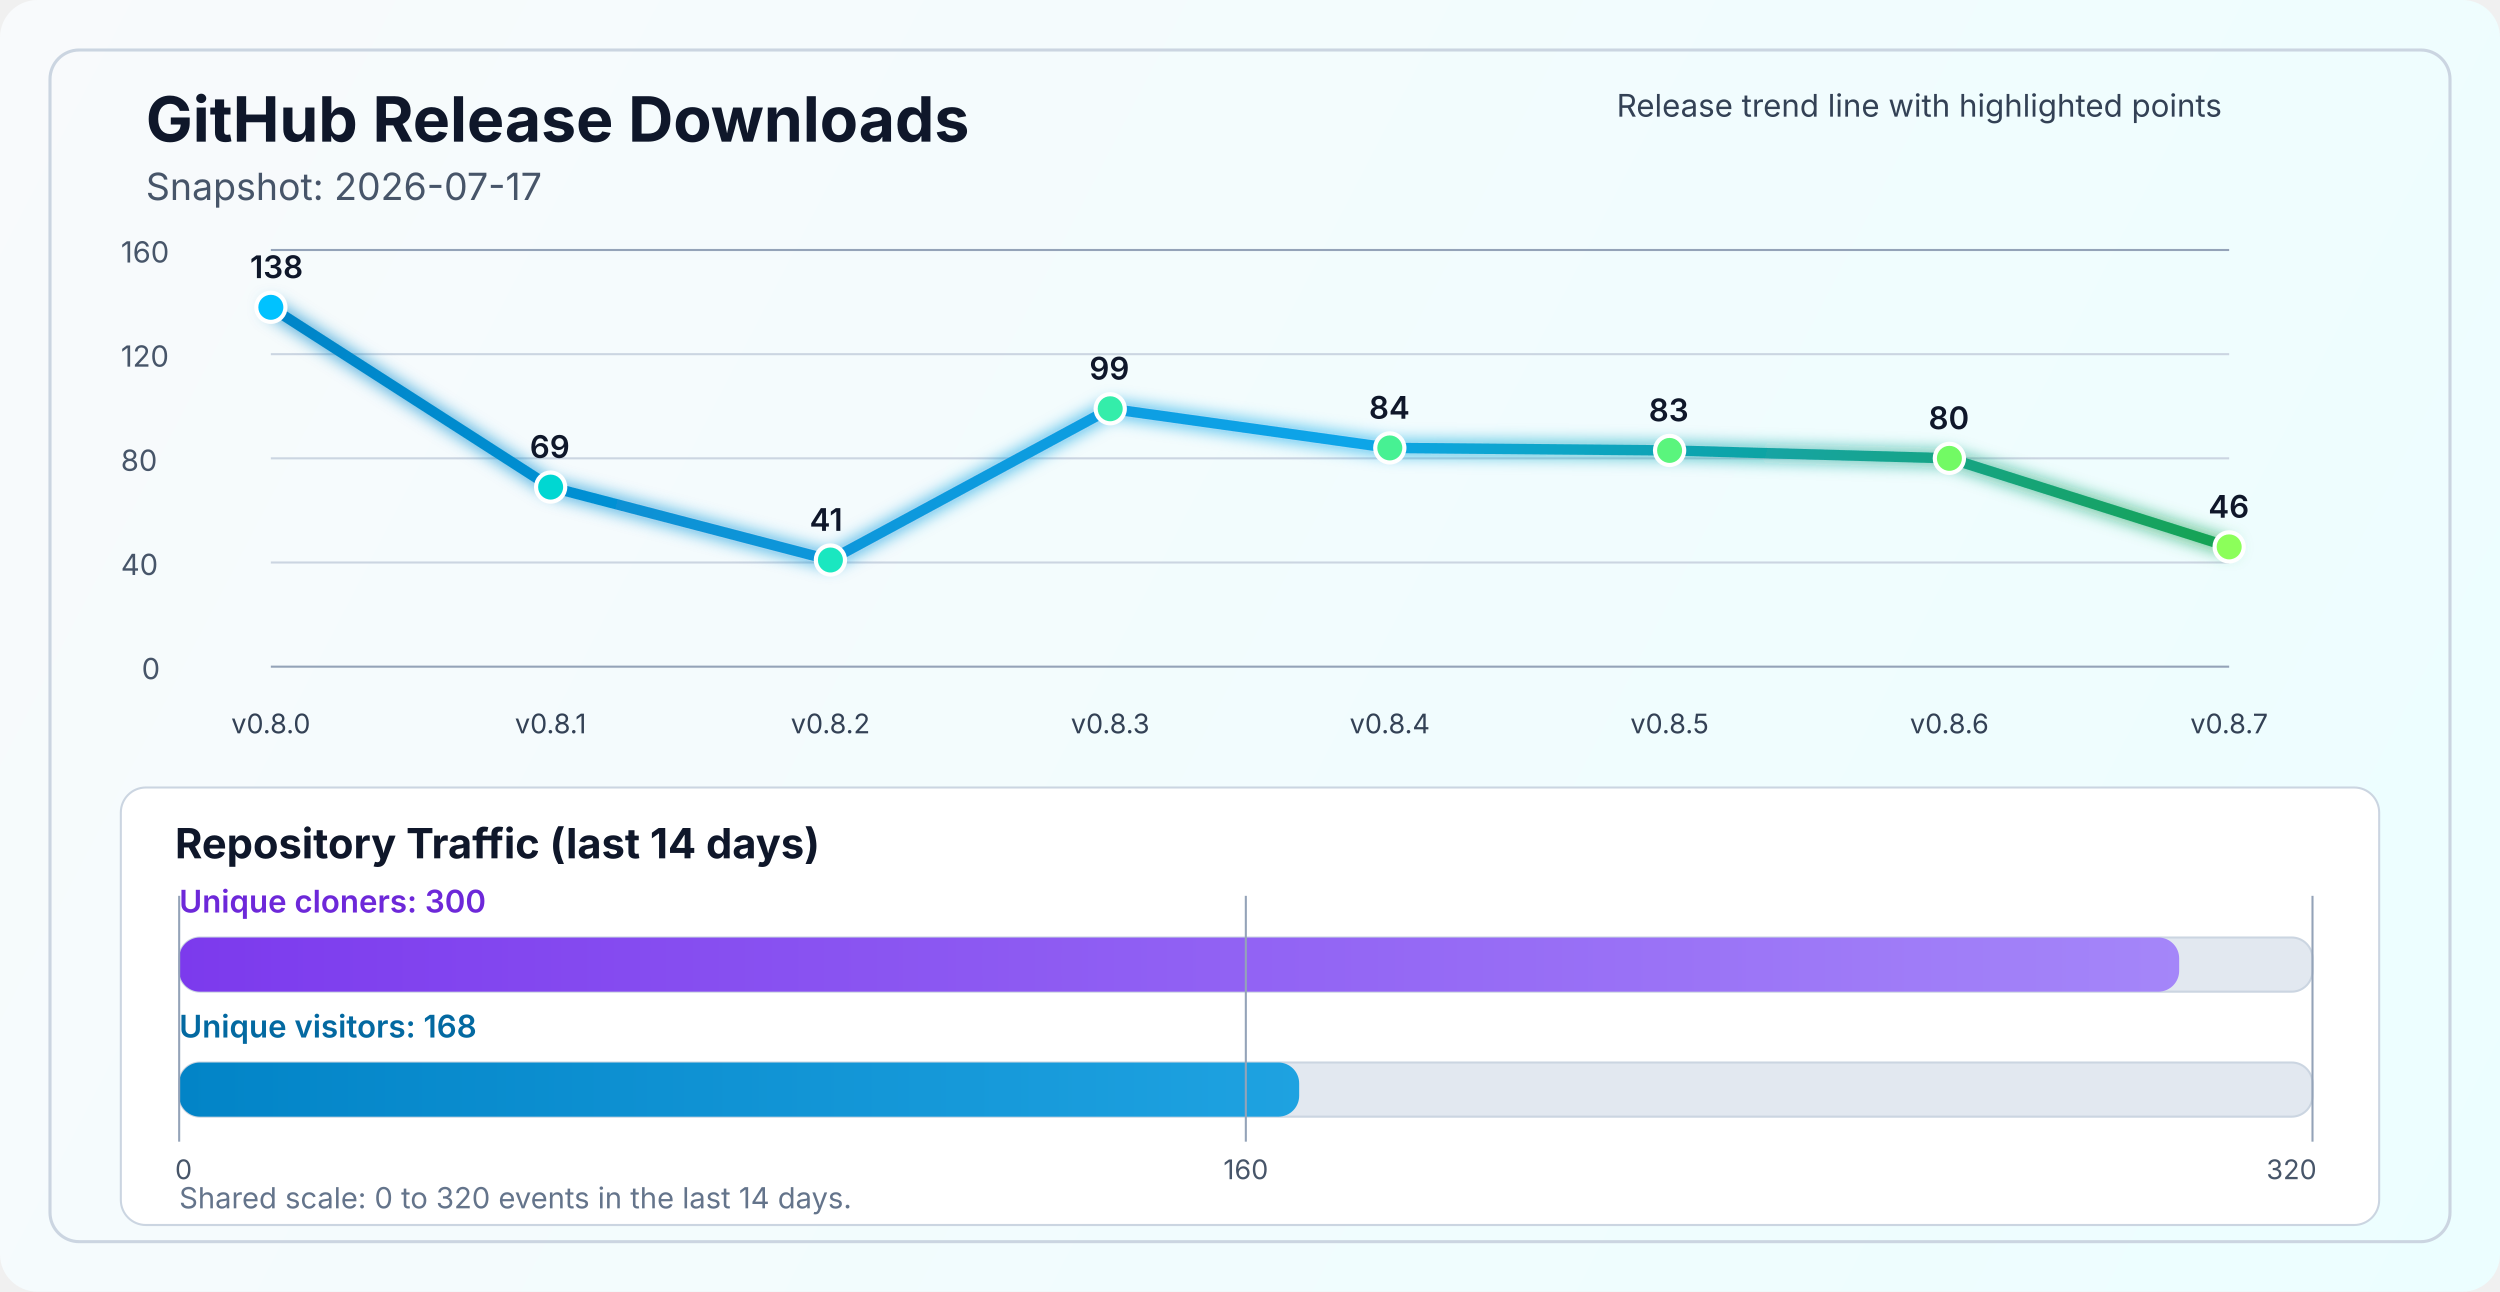
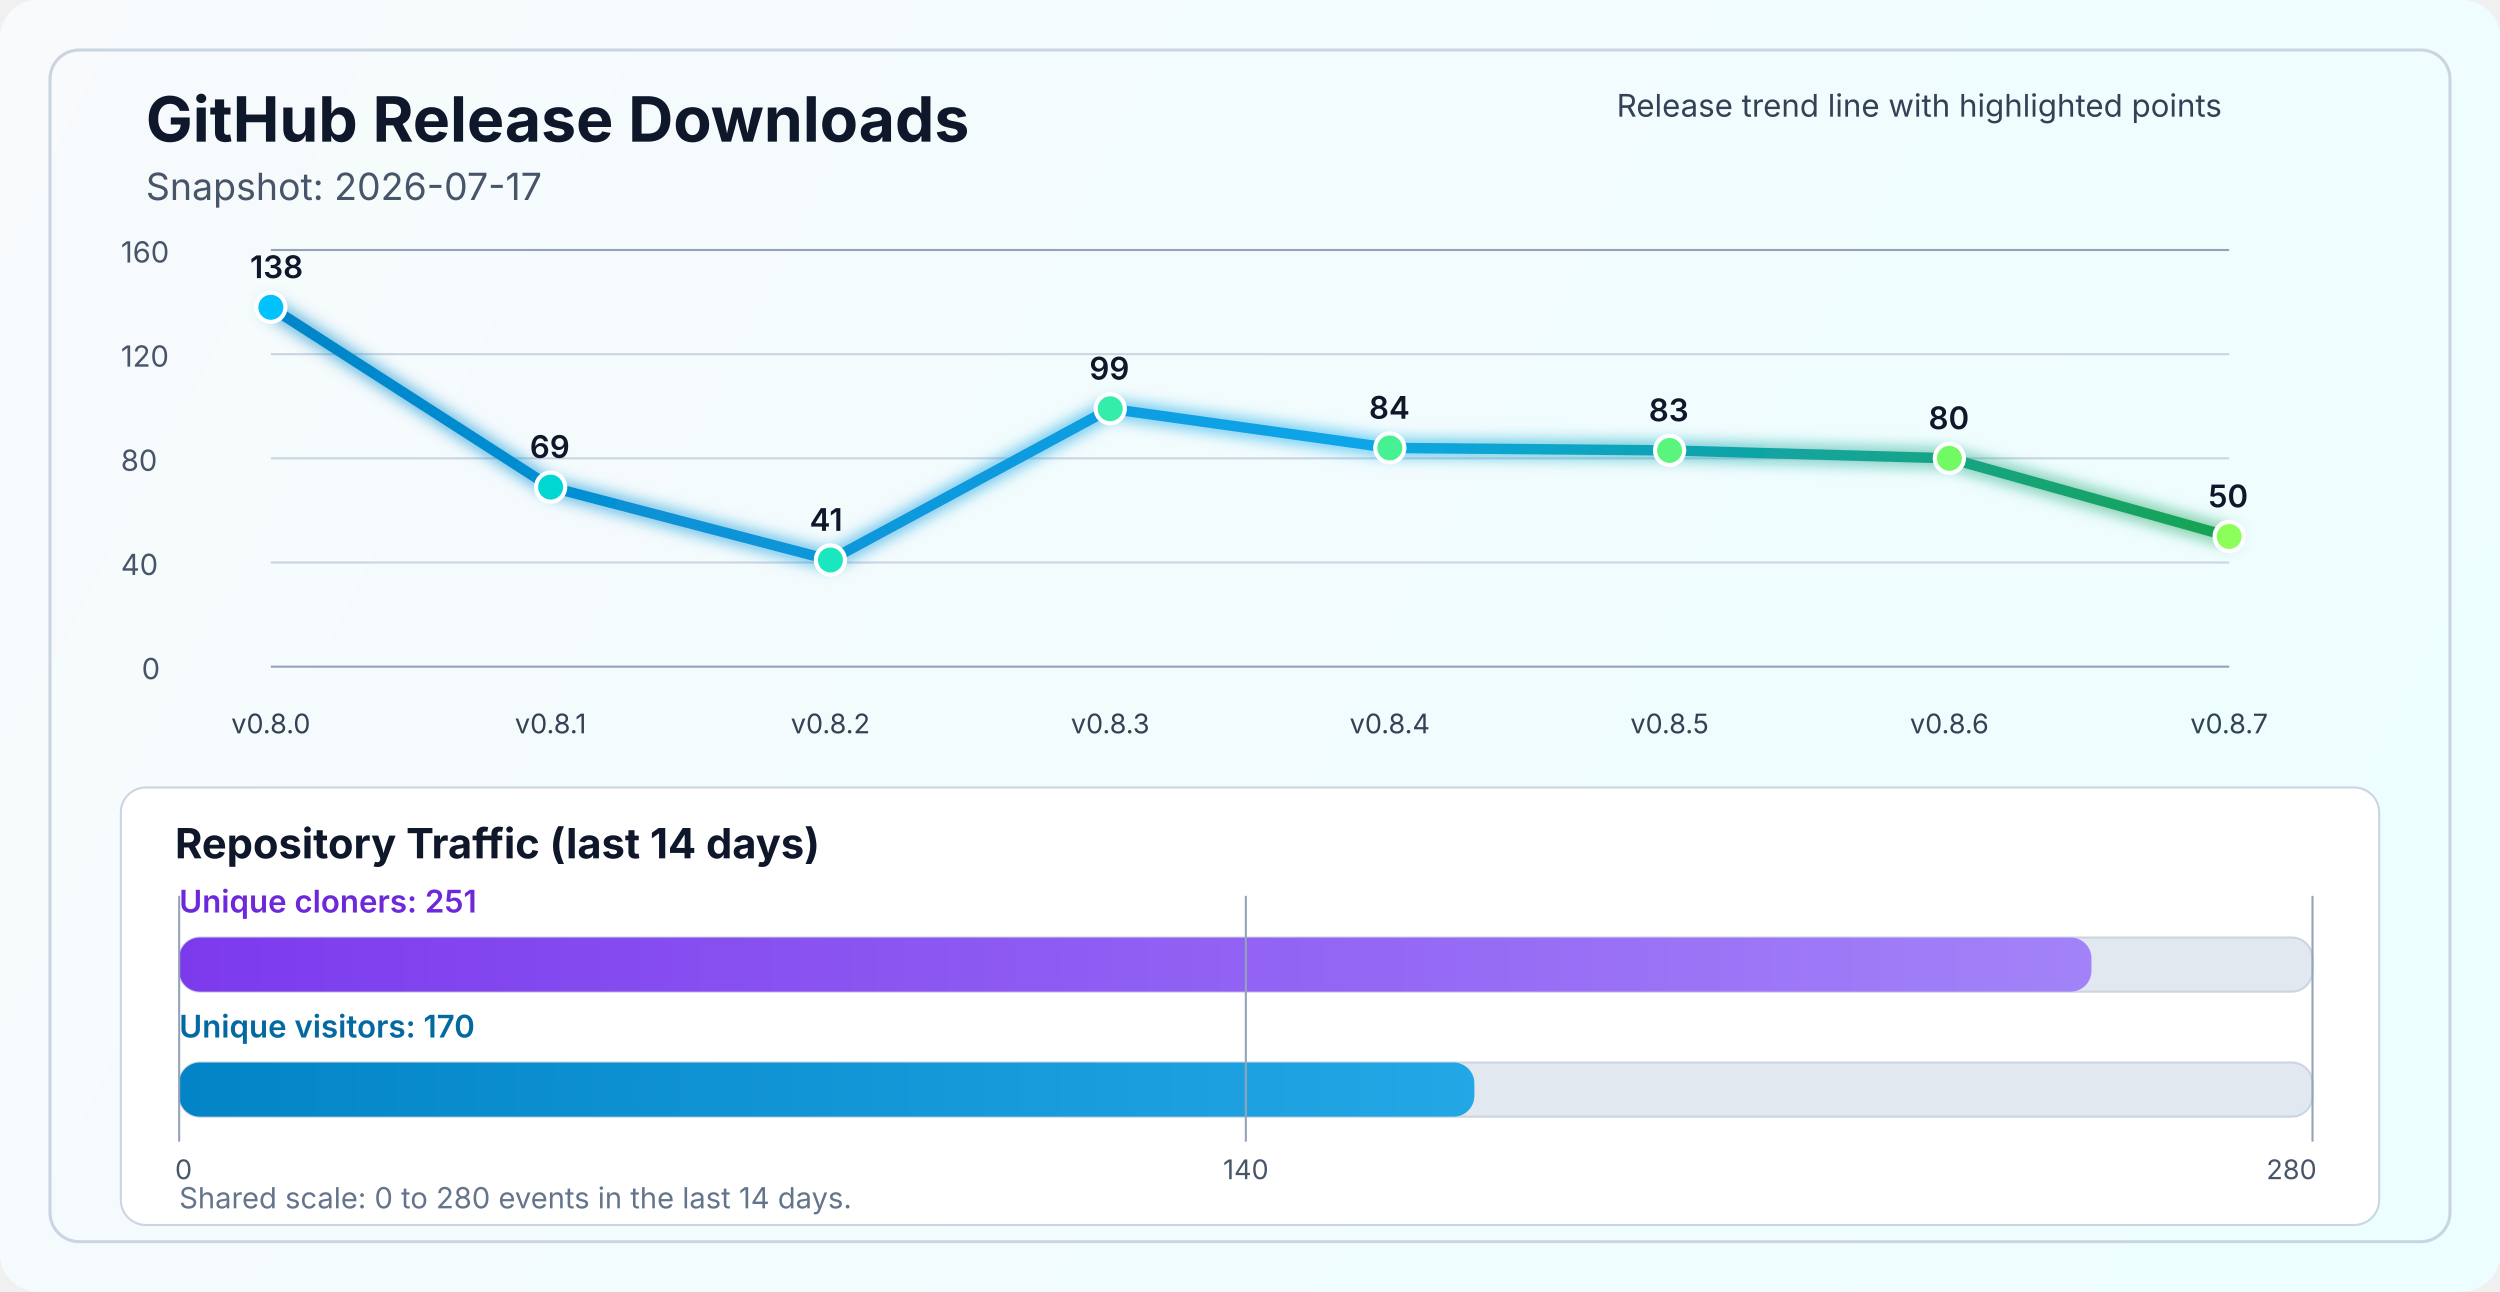
<svg xmlns="http://www.w3.org/2000/svg" width="1200" height="620" viewBox="0 0 1200 620" fill="none" role="img" aria-labelledby="title desc">
  <defs>
    <linearGradient id="bg" x1="0" y1="0" x2="1200" y2="620" gradientUnits="userSpaceOnUse">
      <stop stop-color="#F8FAFC" />
      <stop offset="1" stop-color="#ECFEFF" />
    </linearGradient>
    <linearGradient id="line" x1="130" y1="86" x2="1070" y2="340" gradientUnits="userSpaceOnUse">
      <stop stop-color="#0284C7" />
      <stop offset="0.55" stop-color="#0EA5E9" />
      <stop offset="1" stop-color="#16A34A" />
    </linearGradient>
    <linearGradient id="cloneFill" x1="86" y1="450" x2="1110" y2="450" gradientUnits="userSpaceOnUse">
      <stop stop-color="#7C3AED" />
      <stop offset="1" stop-color="#A78BFA" />
    </linearGradient>
    <linearGradient id="viewFill" x1="86" y1="482" x2="1110" y2="482" gradientUnits="userSpaceOnUse">
      <stop stop-color="#0284C7" />
      <stop offset="1" stop-color="#38BDF8" />
    </linearGradient>
    <filter id="glow" x="-50%" y="-50%" width="200%" height="200%">
      <feGaussianBlur stdDeviation="4" result="blur" />
      <feMerge>
        <feMergeNode in="blur" />
        <feMergeNode in="SourceGraphic" />
      </feMerge>
    </filter>
  </defs>
  <rect width="1200" height="620" rx="18" fill="url(#bg)" />
  <rect x="24" y="24" width="1152" height="572" rx="14" stroke="#CBD5E1" stroke-width="1.5" />
  <text x="70" y="68" fill="#0F172A" font-size="30" font-family="SF Pro Display, -apple-system, BlinkMacSystemFont, Segoe UI, sans-serif" font-weight="700">GitHub Release Downloads</text>
  <text x="70" y="96" fill="#475569" font-size="18" font-family="SF Pro Text, -apple-system, BlinkMacSystemFont, Segoe UI, sans-serif">Snapshot: 2026-07-17</text>
  <line x1="130" y1="320.0" x2="1070" y2="320.0" stroke="#94A3B8" stroke-width="1" />
  <line x1="130" y1="270.0" x2="1070" y2="270.0" stroke="#CBD5E1" stroke-width="1" />
  <line x1="130" y1="220.0" x2="1070" y2="220.0" stroke="#CBD5E1" stroke-width="1" />
  <line x1="130" y1="170.0" x2="1070" y2="170.0" stroke="#CBD5E1" stroke-width="1" />
  <line x1="130" y1="120.0" x2="1070" y2="120.0" stroke="#94A3B8" stroke-width="1" />
  <text x="68" y="326.0" fill="#475569" font-size="14" font-family="SF Pro Text, -apple-system, BlinkMacSystemFont, Segoe UI, sans-serif">0</text>
  <text x="58" y="276.0" fill="#475569" font-size="14" font-family="SF Pro Text, -apple-system, BlinkMacSystemFont, Segoe UI, sans-serif">40</text>
  <text x="58" y="226.0" fill="#475569" font-size="14" font-family="SF Pro Text, -apple-system, BlinkMacSystemFont, Segoe UI, sans-serif">80</text>
  <text x="58" y="176.0" fill="#475569" font-size="14" font-family="SF Pro Text, -apple-system, BlinkMacSystemFont, Segoe UI, sans-serif">120</text>
  <text x="58" y="126.0" fill="#475569" font-size="14" font-family="SF Pro Text, -apple-system, BlinkMacSystemFont, Segoe UI, sans-serif">160</text>
-   <polyline points="130.0,147.5 264.3,233.8 398.6,268.8 532.9,196.2 667.1,215.0 801.4,216.2 935.7,220.0 1070.0,262.5" fill="none" stroke="url(#line)" stroke-width="5" stroke-linecap="round" stroke-linejoin="round" filter="url(#glow)" />
+   <polyline points="130.0,147.5 264.3,233.8 398.6,268.8 532.9,196.2 667.1,215.0 801.4,216.2 935.7,220.0 1070.0,257.5" fill="none" stroke="url(#line)" stroke-width="5" stroke-linecap="round" stroke-linejoin="round" filter="url(#glow)" />
  <circle cx="130.0" cy="147.5" r="7" fill="#00C2FF" stroke="#FFFFFF" stroke-width="2" />
  <circle cx="264.3" cy="233.8" r="7" fill="#00D7D2" stroke="#FFFFFF" stroke-width="2" />
  <circle cx="398.6" cy="268.8" r="7" fill="#1AE7C0" stroke="#FFFFFF" stroke-width="2" />
  <circle cx="532.9" cy="196.2" r="7" fill="#34EDAA" stroke="#FFFFFF" stroke-width="2" />
  <circle cx="667.1" cy="215.0" r="7" fill="#47F193" stroke="#FFFFFF" stroke-width="2" />
  <circle cx="801.4" cy="216.2" r="7" fill="#5AF57D" stroke="#FFFFFF" stroke-width="2" />
  <circle cx="935.7" cy="220.0" r="7" fill="#72FA64" stroke="#FFFFFF" stroke-width="2" />
-   <circle cx="1070.0" cy="262.5" r="7" fill="#8CFF5A" stroke="#FFFFFF" stroke-width="2" />
+   <circle cx="1070.0" cy="257.5" r="7" fill="#8CFF5A" stroke="#FFFFFF" stroke-width="2" />
  <text x="130.0" y="352" text-anchor="middle" fill="#334155" font-size="13" font-family="SF Pro Text, -apple-system, BlinkMacSystemFont, Segoe UI, sans-serif">v0.8.0</text>
  <text x="264.3" y="352" text-anchor="middle" fill="#334155" font-size="13" font-family="SF Pro Text, -apple-system, BlinkMacSystemFont, Segoe UI, sans-serif">v0.8.1</text>
  <text x="398.6" y="352" text-anchor="middle" fill="#334155" font-size="13" font-family="SF Pro Text, -apple-system, BlinkMacSystemFont, Segoe UI, sans-serif">v0.8.2</text>
  <text x="532.9" y="352" text-anchor="middle" fill="#334155" font-size="13" font-family="SF Pro Text, -apple-system, BlinkMacSystemFont, Segoe UI, sans-serif">v0.8.3</text>
  <text x="667.1" y="352" text-anchor="middle" fill="#334155" font-size="13" font-family="SF Pro Text, -apple-system, BlinkMacSystemFont, Segoe UI, sans-serif">v0.8.4</text>
  <text x="801.4" y="352" text-anchor="middle" fill="#334155" font-size="13" font-family="SF Pro Text, -apple-system, BlinkMacSystemFont, Segoe UI, sans-serif">v0.8.5</text>
  <text x="935.7" y="352" text-anchor="middle" fill="#334155" font-size="13" font-family="SF Pro Text, -apple-system, BlinkMacSystemFont, Segoe UI, sans-serif">v0.8.6</text>
  <text x="1070.0" y="352" text-anchor="middle" fill="#334155" font-size="13" font-family="SF Pro Text, -apple-system, BlinkMacSystemFont, Segoe UI, sans-serif">v0.8.7</text>
  <text x="120.0" y="133.5" fill="#0F172A" font-size="15" font-family="SF Pro Text, -apple-system, BlinkMacSystemFont, Segoe UI, sans-serif" font-weight="600">138</text>
  <text x="254.3" y="219.8" fill="#0F172A" font-size="15" font-family="SF Pro Text, -apple-system, BlinkMacSystemFont, Segoe UI, sans-serif" font-weight="600">69</text>
  <text x="388.6" y="254.8" fill="#0F172A" font-size="15" font-family="SF Pro Text, -apple-system, BlinkMacSystemFont, Segoe UI, sans-serif" font-weight="600">41</text>
  <text x="522.9" y="182.2" fill="#0F172A" font-size="15" font-family="SF Pro Text, -apple-system, BlinkMacSystemFont, Segoe UI, sans-serif" font-weight="600">99</text>
  <text x="657.1" y="201.0" fill="#0F172A" font-size="15" font-family="SF Pro Text, -apple-system, BlinkMacSystemFont, Segoe UI, sans-serif" font-weight="600">84</text>
  <text x="791.4" y="202.2" fill="#0F172A" font-size="15" font-family="SF Pro Text, -apple-system, BlinkMacSystemFont, Segoe UI, sans-serif" font-weight="600">83</text>
  <text x="925.7" y="206.0" fill="#0F172A" font-size="15" font-family="SF Pro Text, -apple-system, BlinkMacSystemFont, Segoe UI, sans-serif" font-weight="600">80</text>
-   <text x="1060.0" y="248.5" fill="#0F172A" font-size="15" font-family="SF Pro Text, -apple-system, BlinkMacSystemFont, Segoe UI, sans-serif" font-weight="600">46</text>
+   <text x="1060.0" y="243.5" fill="#0F172A" font-size="15" font-family="SF Pro Text, -apple-system, BlinkMacSystemFont, Segoe UI, sans-serif" font-weight="600">50</text>
  <text x="776" y="56" fill="#334155" font-size="15" font-family="SF Pro Text, -apple-system, BlinkMacSystemFont, Segoe UI, sans-serif">Release trend line with highlighted points</text>
  <rect x="58" y="378" width="1084" height="210" rx="12" fill="#FFFFFF" stroke="#CBD5E1" stroke-width="1" />
  <text x="84" y="412" fill="#0F172A" font-size="20" font-family="SF Pro Text, -apple-system, BlinkMacSystemFont, Segoe UI, sans-serif" font-weight="700">Repository Traffic (last 14 days)</text>
-   <text x="86" y="438" fill="#6D28D9" font-size="15" font-family="SF Pro Text, -apple-system, BlinkMacSystemFont, Segoe UI, sans-serif" font-weight="600">Unique cloners: 300</text>
+   <text x="86" y="438" fill="#6D28D9" font-size="15" font-family="SF Pro Text, -apple-system, BlinkMacSystemFont, Segoe UI, sans-serif" font-weight="600">Unique cloners: 251</text>
  <rect x="86" y="450" width="1024" height="26" rx="10" fill="#E2E8F0" stroke="#CBD5E1" stroke-width="1" />
-   <rect x="86" y="450" width="960.0" height="26" rx="10" fill="url(#cloneFill)" />
-   <text x="86" y="498" fill="#0369A1" font-size="15" font-family="SF Pro Text, -apple-system, BlinkMacSystemFont, Segoe UI, sans-serif" font-weight="600">Unique visitors: 168</text>
+   <rect x="86" y="450" width="917.9" height="26" rx="10" fill="url(#cloneFill)" />
+   <text x="86" y="498" fill="#0369A1" font-size="15" font-family="SF Pro Text, -apple-system, BlinkMacSystemFont, Segoe UI, sans-serif" font-weight="600">Unique visitors: 170</text>
  <rect x="86" y="510" width="1024" height="26" rx="10" fill="#E2E8F0" stroke="#CBD5E1" stroke-width="1" />
-   <rect x="86" y="510" width="537.6" height="26" rx="10" fill="url(#viewFill)" />
+   <rect x="86" y="510" width="621.7" height="26" rx="10" fill="url(#viewFill)" />
  <line x1="86" y1="430" x2="86" y2="548" stroke="#94A3B8" stroke-width="1" />
  <line x1="598.0" y1="430" x2="598.0" y2="548" stroke="#94A3B8" stroke-width="1" />
  <line x1="1110" y1="430" x2="1110" y2="548" stroke="#94A3B8" stroke-width="1" />
  <text x="84" y="566" text-anchor="start" fill="#475569" font-size="13" font-family="SF Pro Text, -apple-system, BlinkMacSystemFont, Segoe UI, sans-serif">0</text>
-   <text x="598.0" y="566" text-anchor="middle" fill="#475569" font-size="13" font-family="SF Pro Text, -apple-system, BlinkMacSystemFont, Segoe UI, sans-serif">160</text>
-   <text x="1112" y="566" text-anchor="end" fill="#475569" font-size="13" font-family="SF Pro Text, -apple-system, BlinkMacSystemFont, Segoe UI, sans-serif">320</text>
-   <text x="86" y="580" fill="#64748B" font-size="14" font-family="SF Pro Text, -apple-system, BlinkMacSystemFont, Segoe UI, sans-serif">Shared scale: 0 to 320 events in the last 14 days.</text>
+   <text x="598.0" y="566" text-anchor="middle" fill="#475569" font-size="13" font-family="SF Pro Text, -apple-system, BlinkMacSystemFont, Segoe UI, sans-serif">140</text>
+   <text x="1112" y="566" text-anchor="end" fill="#475569" font-size="13" font-family="SF Pro Text, -apple-system, BlinkMacSystemFont, Segoe UI, sans-serif">280</text>
+   <text x="86" y="580" fill="#64748B" font-size="14" font-family="SF Pro Text, -apple-system, BlinkMacSystemFont, Segoe UI, sans-serif">Shared scale: 0 to 280 events in the last 14 days.</text>
</svg>
